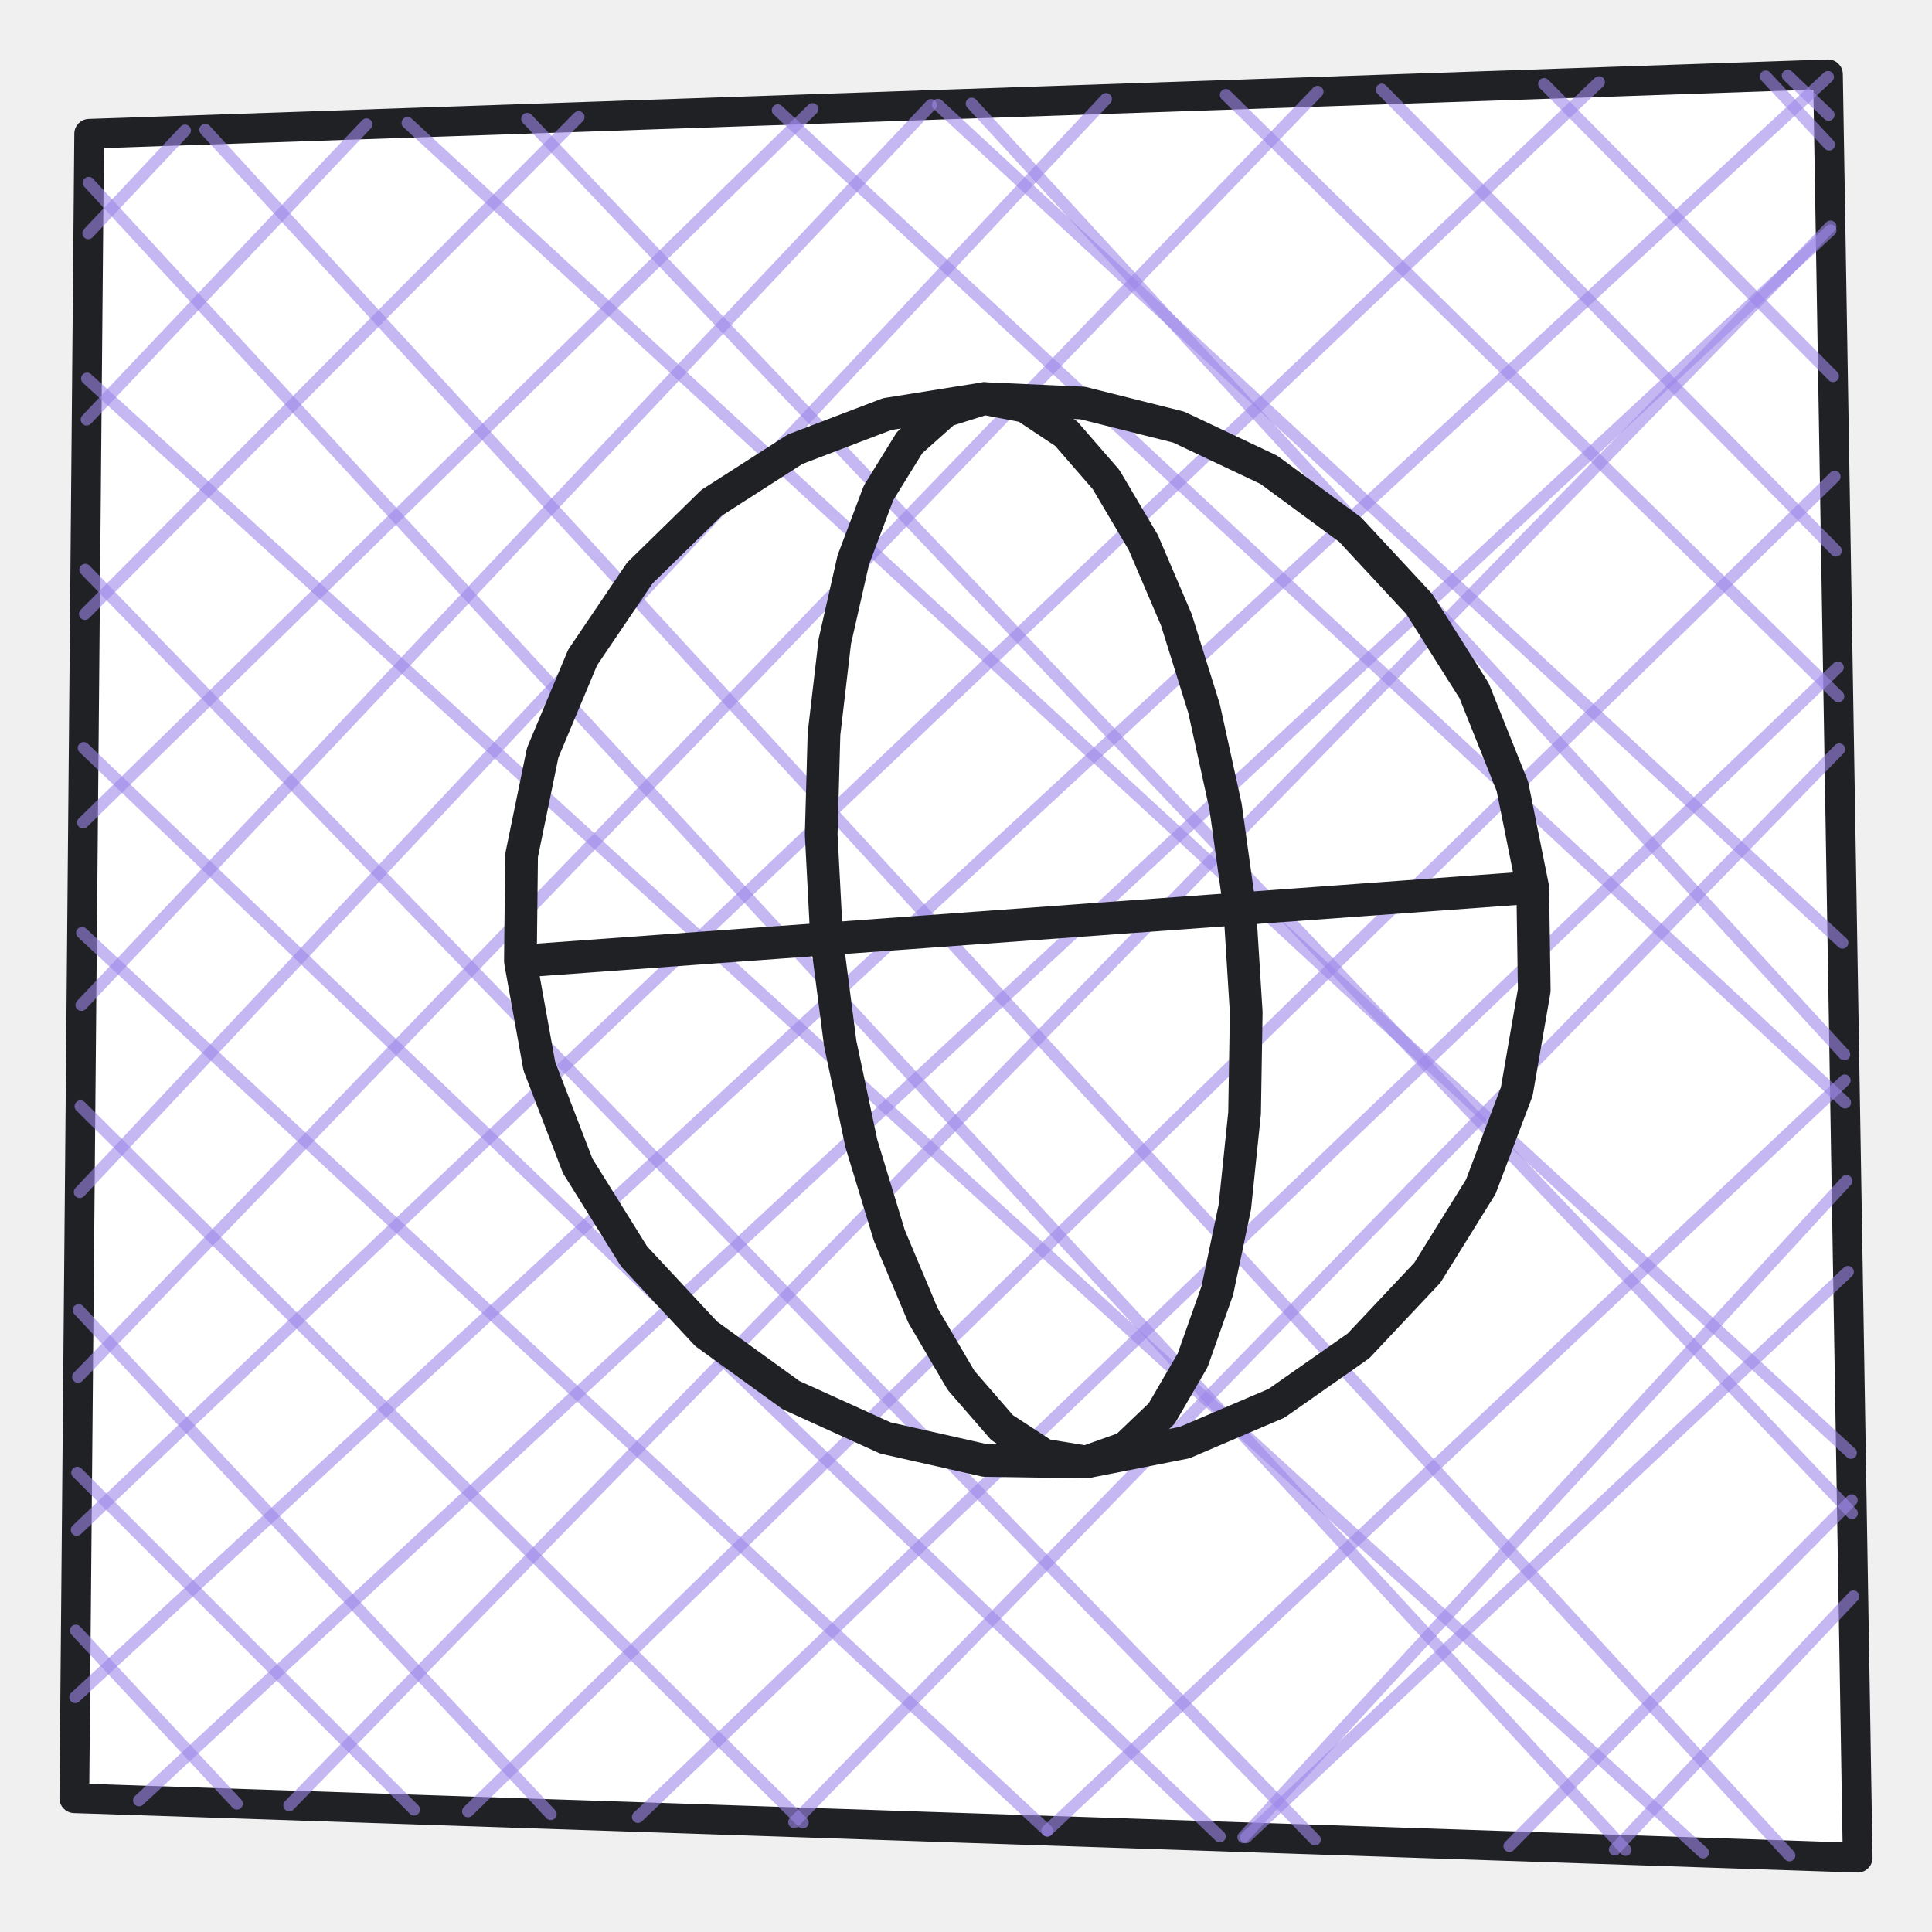
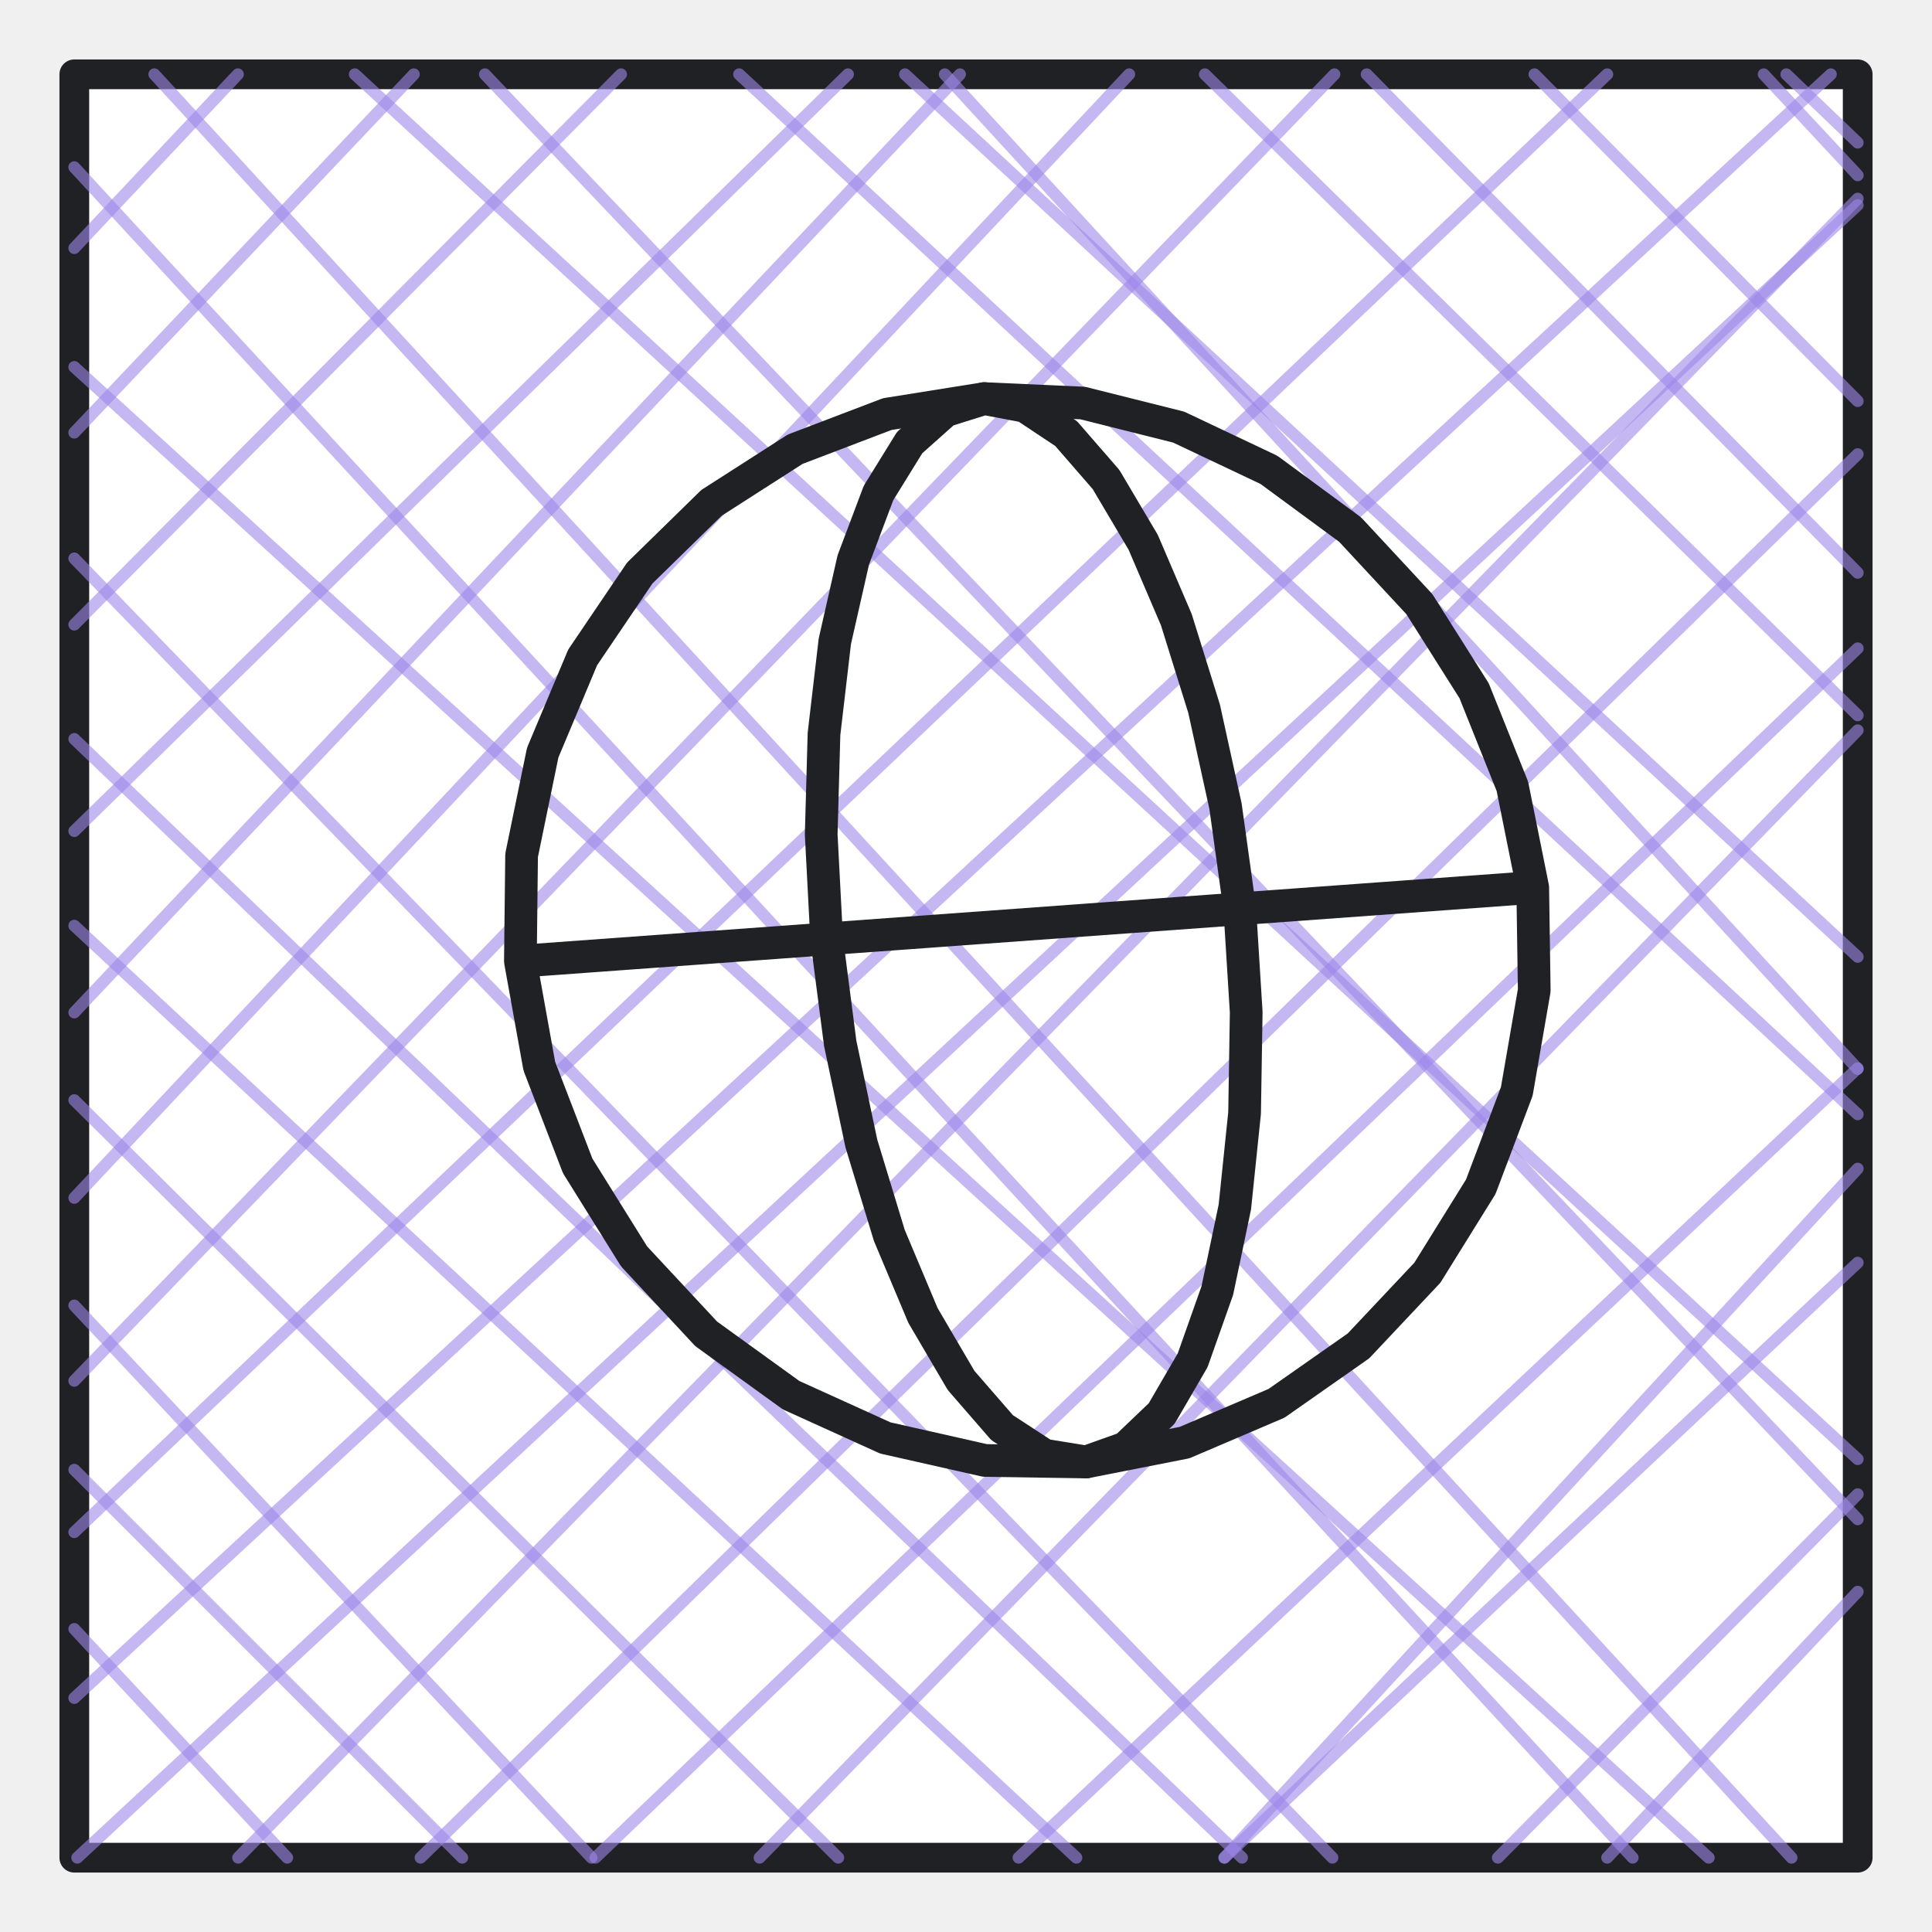
<svg xmlns="http://www.w3.org/2000/svg" viewBox="-5 -5 130 130">
-   <polyline points="1.000,4.000 118.000,0.000 120.000,120.000 0.000,116.000 1.000,4.000" fill="#ffffff" stroke="#202124" stroke-width="2" opacity="1.0" stroke-linejoin="round" stroke-linecap="round" />
-   <polyline points="7.449,3.780 0.940,10.695" fill="none" stroke="#9c87e9" stroke-width="0.8" opacity="0.6" stroke-linejoin="round" stroke-linecap="round" />
-   <polyline points="19.660,3.362 0.828,23.235" fill="none" stroke="#9c87e9" stroke-width="0.8" opacity="0.6" stroke-linejoin="round" stroke-linecap="round" />
-   <polyline points="33.932,2.874 0.712,36.312" fill="none" stroke="#9c87e9" stroke-width="0.8" opacity="0.6" stroke-linejoin="round" stroke-linecap="round" />
-   <polyline points="49.670,2.336 0.586,50.347" fill="none" stroke="#9c87e9" stroke-width="0.8" opacity="0.6" stroke-linejoin="round" stroke-linecap="round" />
-   <polyline points="57.647,2.063 0.477,62.624" fill="none" stroke="#9c87e9" stroke-width="0.8" opacity="0.6" stroke-linejoin="round" stroke-linecap="round" />
-   <polyline points="69.422,1.661 0.364,75.215" fill="none" stroke="#9c87e9" stroke-width="0.8" opacity="0.6" stroke-linejoin="round" stroke-linecap="round" />
-   <polyline points="83.657,1.174 0.253,87.649" fill="none" stroke="#9c87e9" stroke-width="0.8" opacity="0.6" stroke-linejoin="round" stroke-linecap="round" />
-   <polyline points="102.593,0.527 0.161,97.942" fill="none" stroke="#9c87e9" stroke-width="0.8" opacity="0.6" stroke-linejoin="round" stroke-linecap="round" />
-   <polyline points="118.003,0.175 0.061,109.197" fill="none" stroke="#9c87e9" stroke-width="0.8" opacity="0.6" stroke-linejoin="round" stroke-linecap="round" />
-   <polyline points="118.175,10.496 4.351,116.145" fill="none" stroke="#9c87e9" stroke-width="0.8" opacity="0.6" stroke-linejoin="round" stroke-linecap="round" />
-   <polyline points="118.171,10.239 14.461,116.482" fill="none" stroke="#9c87e9" stroke-width="0.8" opacity="0.6" stroke-linejoin="round" stroke-linecap="round" />
-   <polyline points="118.451,27.072 26.491,116.883" fill="none" stroke="#9c87e9" stroke-width="0.8" opacity="0.6" stroke-linejoin="round" stroke-linecap="round" />
-   <polyline points="118.665,39.905 37.920,117.264" fill="none" stroke="#9c87e9" stroke-width="0.8" opacity="0.6" stroke-linejoin="round" stroke-linecap="round" />
-   <polyline points="118.757,45.418 48.435,117.614" fill="none" stroke="#9c87e9" stroke-width="0.8" opacity="0.6" stroke-linejoin="round" stroke-linecap="round" />
-   <polyline points="119.128,67.700 65.469,118.182" fill="none" stroke="#9c87e9" stroke-width="0.8" opacity="0.6" stroke-linejoin="round" stroke-linecap="round" />
-   <polyline points="119.343,80.580 78.842,118.628" fill="none" stroke="#9c87e9" stroke-width="0.8" opacity="0.6" stroke-linejoin="round" stroke-linecap="round" />
-   <polyline points="119.241,74.463 78.658,118.622" fill="none" stroke="#9c87e9" stroke-width="0.8" opacity="0.6" stroke-linejoin="round" stroke-linecap="round" />
-   <polyline points="119.599,95.946 96.562,119.219" fill="none" stroke="#9c87e9" stroke-width="0.8" opacity="0.6" stroke-linejoin="round" stroke-linecap="round" />
-   <polyline points="119.707,102.415 103.657,119.455" fill="none" stroke="#9c87e9" stroke-width="0.8" opacity="0.6" stroke-linejoin="round" stroke-linecap="round" />
-   <polyline points="113.810,0.143 118.079,4.731" fill="none" stroke="#9c87e9" stroke-width="0.8" opacity="0.6" stroke-linejoin="round" stroke-linecap="round" />
-   <polyline points="115.295,0.092 118.045,2.726" fill="none" stroke="#9c87e9" stroke-width="0.8" opacity="0.6" stroke-linejoin="round" stroke-linecap="round" />
-   <polyline points="98.897,0.653 118.338,20.309" fill="none" stroke="#9c87e9" stroke-width="0.8" opacity="0.6" stroke-linejoin="round" stroke-linecap="round" />
-   <polyline points="87.973,1.027 118.534,32.053" fill="none" stroke="#9c87e9" stroke-width="0.8" opacity="0.6" stroke-linejoin="round" stroke-linecap="round" />
-   <polyline points="77.483,1.385 118.698,41.854" fill="none" stroke="#9c87e9" stroke-width="0.8" opacity="0.6" stroke-linejoin="round" stroke-linecap="round" />
-   <polyline points="60.380,1.970 119.099,65.948" fill="none" stroke="#9c87e9" stroke-width="0.8" opacity="0.6" stroke-linejoin="round" stroke-linecap="round" />
-   <polyline points="58.106,2.048 118.974,58.434" fill="none" stroke="#9c87e9" stroke-width="0.8" opacity="0.6" stroke-linejoin="round" stroke-linecap="round" />
-   <polyline points="47.332,2.416 119.153,69.190" fill="none" stroke="#9c87e9" stroke-width="0.8" opacity="0.6" stroke-linejoin="round" stroke-linecap="round" />
-   <polyline points="30.471,2.992 119.614,96.821" fill="none" stroke="#9c87e9" stroke-width="0.8" opacity="0.6" stroke-linejoin="round" stroke-linecap="round" />
-   <polyline points="22.421,3.268 119.546,92.762" fill="none" stroke="#9c87e9" stroke-width="0.8" opacity="0.6" stroke-linejoin="round" stroke-linecap="round" />
-   <polyline points="8.812,3.733 115.407,119.847" fill="none" stroke="#9c87e9" stroke-width="0.8" opacity="0.6" stroke-linejoin="round" stroke-linecap="round" />
-   <polyline points="104.378,119.479 0.971,7.303" fill="none" stroke="#9c87e9" stroke-width="0.8" opacity="0.6" stroke-linejoin="round" stroke-linecap="round" />
-   <polyline points="109.597,119.653 0.853,20.472" fill="none" stroke="#9c87e9" stroke-width="0.8" opacity="0.6" stroke-linejoin="round" stroke-linecap="round" />
-   <polyline points="83.476,118.783 0.738,33.339" fill="none" stroke="#9c87e9" stroke-width="0.8" opacity="0.6" stroke-linejoin="round" stroke-linecap="round" />
-   <polyline points="77.080,118.569 0.631,45.329" fill="none" stroke="#9c87e9" stroke-width="0.8" opacity="0.6" stroke-linejoin="round" stroke-linecap="round" />
-   <polyline points="65.472,118.182 0.520,57.772" fill="none" stroke="#9c87e9" stroke-width="0.8" opacity="0.6" stroke-linejoin="round" stroke-linecap="round" />
-   <polyline points="49.015,117.634 0.416,69.440" fill="none" stroke="#9c87e9" stroke-width="0.8" opacity="0.6" stroke-linejoin="round" stroke-linecap="round" />
-   <polyline points="32.057,117.069 0.293,83.156" fill="none" stroke="#9c87e9" stroke-width="0.8" opacity="0.6" stroke-linejoin="round" stroke-linecap="round" />
-   <polyline points="22.863,116.762 0.196,94.092" fill="none" stroke="#9c87e9" stroke-width="0.8" opacity="0.6" stroke-linejoin="round" stroke-linecap="round" />
-   <polyline points="10.941,116.365 0.101,104.719" fill="none" stroke="#9c87e9" stroke-width="0.8" opacity="0.6" stroke-linejoin="round" stroke-linecap="round" />
+   <polyline points="0.000,0.000 120.000,0.000 120.000,120.000 0.000,120.000 0.000,0.000" fill="#ffffff" stroke="#202124" stroke-width="2" opacity="1.0" stroke-linejoin="round" stroke-linecap="round" />
+   <polyline points="11.006,0.000 0.000,11.694" fill="none" stroke="#9c87e9" stroke-width="0.8" opacity="0.6" stroke-linejoin="round" stroke-linecap="round" />
+   <polyline points="22.846,0.000 0.000,24.109" fill="none" stroke="#9c87e9" stroke-width="0.8" opacity="0.6" stroke-linejoin="round" stroke-linecap="round" />
+   <polyline points="36.788,0.000 0.000,37.028" fill="none" stroke="#9c87e9" stroke-width="0.8" opacity="0.6" stroke-linejoin="round" stroke-linecap="round" />
+   <polyline points="52.058,0.000 0.000,50.920" fill="none" stroke="#9c87e9" stroke-width="0.8" opacity="0.6" stroke-linejoin="round" stroke-linecap="round" />
+   <polyline points="59.595,0.000 0.000,63.128" fill="none" stroke="#9c87e9" stroke-width="0.8" opacity="0.6" stroke-linejoin="round" stroke-linecap="round" />
+   <polyline points="70.981,0.000 0.000,75.602" fill="none" stroke="#9c87e9" stroke-width="0.8" opacity="0.6" stroke-linejoin="round" stroke-linecap="round" />
+   <polyline points="84.790,0.000 0.000,87.912" fill="none" stroke="#9c87e9" stroke-width="0.8" opacity="0.6" stroke-linejoin="round" stroke-linecap="round" />
+   <polyline points="103.147,0.000 0.000,98.095" fill="none" stroke="#9c87e9" stroke-width="0.8" opacity="0.6" stroke-linejoin="round" stroke-linecap="round" />
+   <polyline points="118.193,0.000 0.000,109.253" fill="none" stroke="#9c87e9" stroke-width="0.8" opacity="0.6" stroke-linejoin="round" stroke-linecap="round" />
+   <polyline points="120.000,8.802 0.198,120.000" fill="none" stroke="#9c87e9" stroke-width="0.8" opacity="0.6" stroke-linejoin="round" stroke-linecap="round" />
+   <polyline points="120.000,8.365 11.026,120.000" fill="none" stroke="#9c87e9" stroke-width="0.8" opacity="0.6" stroke-linejoin="round" stroke-linecap="round" />
+   <polyline points="120.000,25.559 23.300,120.000" fill="none" stroke="#9c87e9" stroke-width="0.8" opacity="0.6" stroke-linejoin="round" stroke-linecap="round" />
+   <polyline points="120.000,38.626 35.064,120.000" fill="none" stroke="#9c87e9" stroke-width="0.8" opacity="0.6" stroke-linejoin="round" stroke-linecap="round" />
+   <polyline points="120.000,44.142 46.111,120.000" fill="none" stroke="#9c87e9" stroke-width="0.8" opacity="0.6" stroke-linejoin="round" stroke-linecap="round" />
+   <polyline points="120.000,66.880 63.537,120.000" fill="none" stroke="#9c87e9" stroke-width="0.8" opacity="0.6" stroke-linejoin="round" stroke-linecap="round" />
+   <polyline points="120.000,79.963 77.381,120.000" fill="none" stroke="#9c87e9" stroke-width="0.8" opacity="0.6" stroke-linejoin="round" stroke-linecap="round" />
+   <polyline points="120.000,73.637 77.391,120.000" fill="none" stroke="#9c87e9" stroke-width="0.8" opacity="0.6" stroke-linejoin="round" stroke-linecap="round" />
+   <polyline points="120.000,95.541 95.789,120.000" fill="none" stroke="#9c87e9" stroke-width="0.8" opacity="0.6" stroke-linejoin="round" stroke-linecap="round" />
+   <polyline points="120.000,102.103 103.144,120.000" fill="none" stroke="#9c87e9" stroke-width="0.8" opacity="0.6" stroke-linejoin="round" stroke-linecap="round" />
+   <polyline points="113.676,0.000 120.000,6.795" fill="none" stroke="#9c87e9" stroke-width="0.8" opacity="0.6" stroke-linejoin="round" stroke-linecap="round" />
+   <polyline points="115.199,0.000 120.000,4.598" fill="none" stroke="#9c87e9" stroke-width="0.8" opacity="0.6" stroke-linejoin="round" stroke-linecap="round" />
+   <polyline points="98.252,0.000 120.000,21.989" fill="none" stroke="#9c87e9" stroke-width="0.8" opacity="0.6" stroke-linejoin="round" stroke-linecap="round" />
+   <polyline points="86.962,0.000 120.000,33.541" fill="none" stroke="#9c87e9" stroke-width="0.8" opacity="0.6" stroke-linejoin="round" stroke-linecap="round" />
+   <polyline points="76.072,0.000 120.000,43.132" fill="none" stroke="#9c87e9" stroke-width="0.8" opacity="0.6" stroke-linejoin="round" stroke-linecap="round" />
+   <polyline points="58.572,0.000 120.000,66.930" fill="none" stroke="#9c87e9" stroke-width="0.8" opacity="0.6" stroke-linejoin="round" stroke-linecap="round" />
+   <polyline points="55.895,0.000 120.000,59.384" fill="none" stroke="#9c87e9" stroke-width="0.8" opacity="0.6" stroke-linejoin="round" stroke-linecap="round" />
+   <polyline points="44.734,0.000 120.000,69.978" fill="none" stroke="#9c87e9" stroke-width="0.8" opacity="0.6" stroke-linejoin="round" stroke-linecap="round" />
+   <polyline points="27.628,0.000 120.000,97.228" fill="none" stroke="#9c87e9" stroke-width="0.8" opacity="0.6" stroke-linejoin="round" stroke-linecap="round" />
+   <polyline points="18.875,0.000 120.000,93.180" fill="none" stroke="#9c87e9" stroke-width="0.8" opacity="0.6" stroke-linejoin="round" stroke-linecap="round" />
+   <polyline points="5.385,0.000 115.547,120.000" fill="none" stroke="#9c87e9" stroke-width="0.8" opacity="0.6" stroke-linejoin="round" stroke-linecap="round" />
+   <polyline points="104.858,120.000 0.000,6.251" fill="none" stroke="#9c87e9" stroke-width="0.8" opacity="0.6" stroke-linejoin="round" stroke-linecap="round" />
+   <polyline points="109.977,120.000 0.000,19.694" fill="none" stroke="#9c87e9" stroke-width="0.8" opacity="0.6" stroke-linejoin="round" stroke-linecap="round" />
+   <polyline points="84.654,120.000 0.000,32.577" fill="none" stroke="#9c87e9" stroke-width="0.8" opacity="0.6" stroke-linejoin="round" stroke-linecap="round" />
+   <polyline points="78.573,120.000 0.000,44.725" fill="none" stroke="#9c87e9" stroke-width="0.8" opacity="0.6" stroke-linejoin="round" stroke-linecap="round" />
+   <polyline points="67.426,120.000 0.000,57.288" fill="none" stroke="#9c87e9" stroke-width="0.8" opacity="0.6" stroke-linejoin="round" stroke-linecap="round" />
+   <polyline points="51.401,120.000 0.000,69.027" fill="none" stroke="#9c87e9" stroke-width="0.8" opacity="0.6" stroke-linejoin="round" stroke-linecap="round" />
+   <polyline points="34.803,120.000 0.000,82.843" fill="none" stroke="#9c87e9" stroke-width="0.8" opacity="0.6" stroke-linejoin="round" stroke-linecap="round" />
+   <polyline points="26.101,120.000 0.000,93.896" fill="none" stroke="#9c87e9" stroke-width="0.8" opacity="0.6" stroke-linejoin="round" stroke-linecap="round" />
+   <polyline points="14.325,120.000 0.000,104.611" fill="none" stroke="#9c87e9" stroke-width="0.8" opacity="0.6" stroke-linejoin="round" stroke-linecap="round" />
  <polyline points="98.133,54.715 98.236,61.644 97.060,68.443 94.636,74.857 91.044,80.639 86.407,85.563 80.892,89.427 74.703,92.070 68.078,93.373 61.277,93.271 54.570,91.756 48.231,88.879 42.518,84.752 37.665,79.539 33.872,73.452 31.289,66.739 30.016,59.677 30.097,52.551 31.517,45.646 34.207,39.233 38.049,33.558 42.880,28.833 48.505,25.227 54.701,22.864 61.231,21.820 67.849,22.119 74.311,23.740 80.384,26.616 85.847,30.635 90.506,35.650 94.190,41.479 96.765,47.911 98.133,54.715" fill="none" stroke="#202124" stroke-width="2.2" opacity="1.0" stroke-linejoin="round" stroke-linecap="round" />
  <polyline points="78.421,56.151 78.855,63.119 78.745,69.895 78.090,76.217 76.911,81.837 75.250,86.532 73.169,90.110 70.747,92.424 68.078,93.373 65.267,92.914 62.426,91.061 59.669,87.886 57.106,83.516 54.840,78.127 52.958,71.939 51.535,65.199 50.624,58.176 50.257,51.148 50.445,44.387 51.174,38.153 52.415,32.680 54.114,28.169 56.206,24.784 58.608,22.643 61.231,21.820 63.975,22.339 66.739,24.177 69.421,27.264 71.922,31.487 74.150,36.691 76.021,42.687 77.463,49.254 78.421,56.151" fill="none" stroke="#202124" stroke-width="2.2" opacity="1.0" stroke-linejoin="round" stroke-linecap="round" />
  <polyline points="30.734,59.625 97.460,54.765" fill="none" stroke="#202124" stroke-width="2.2" opacity="1.0" stroke-linejoin="round" stroke-linecap="round" />
</svg>
